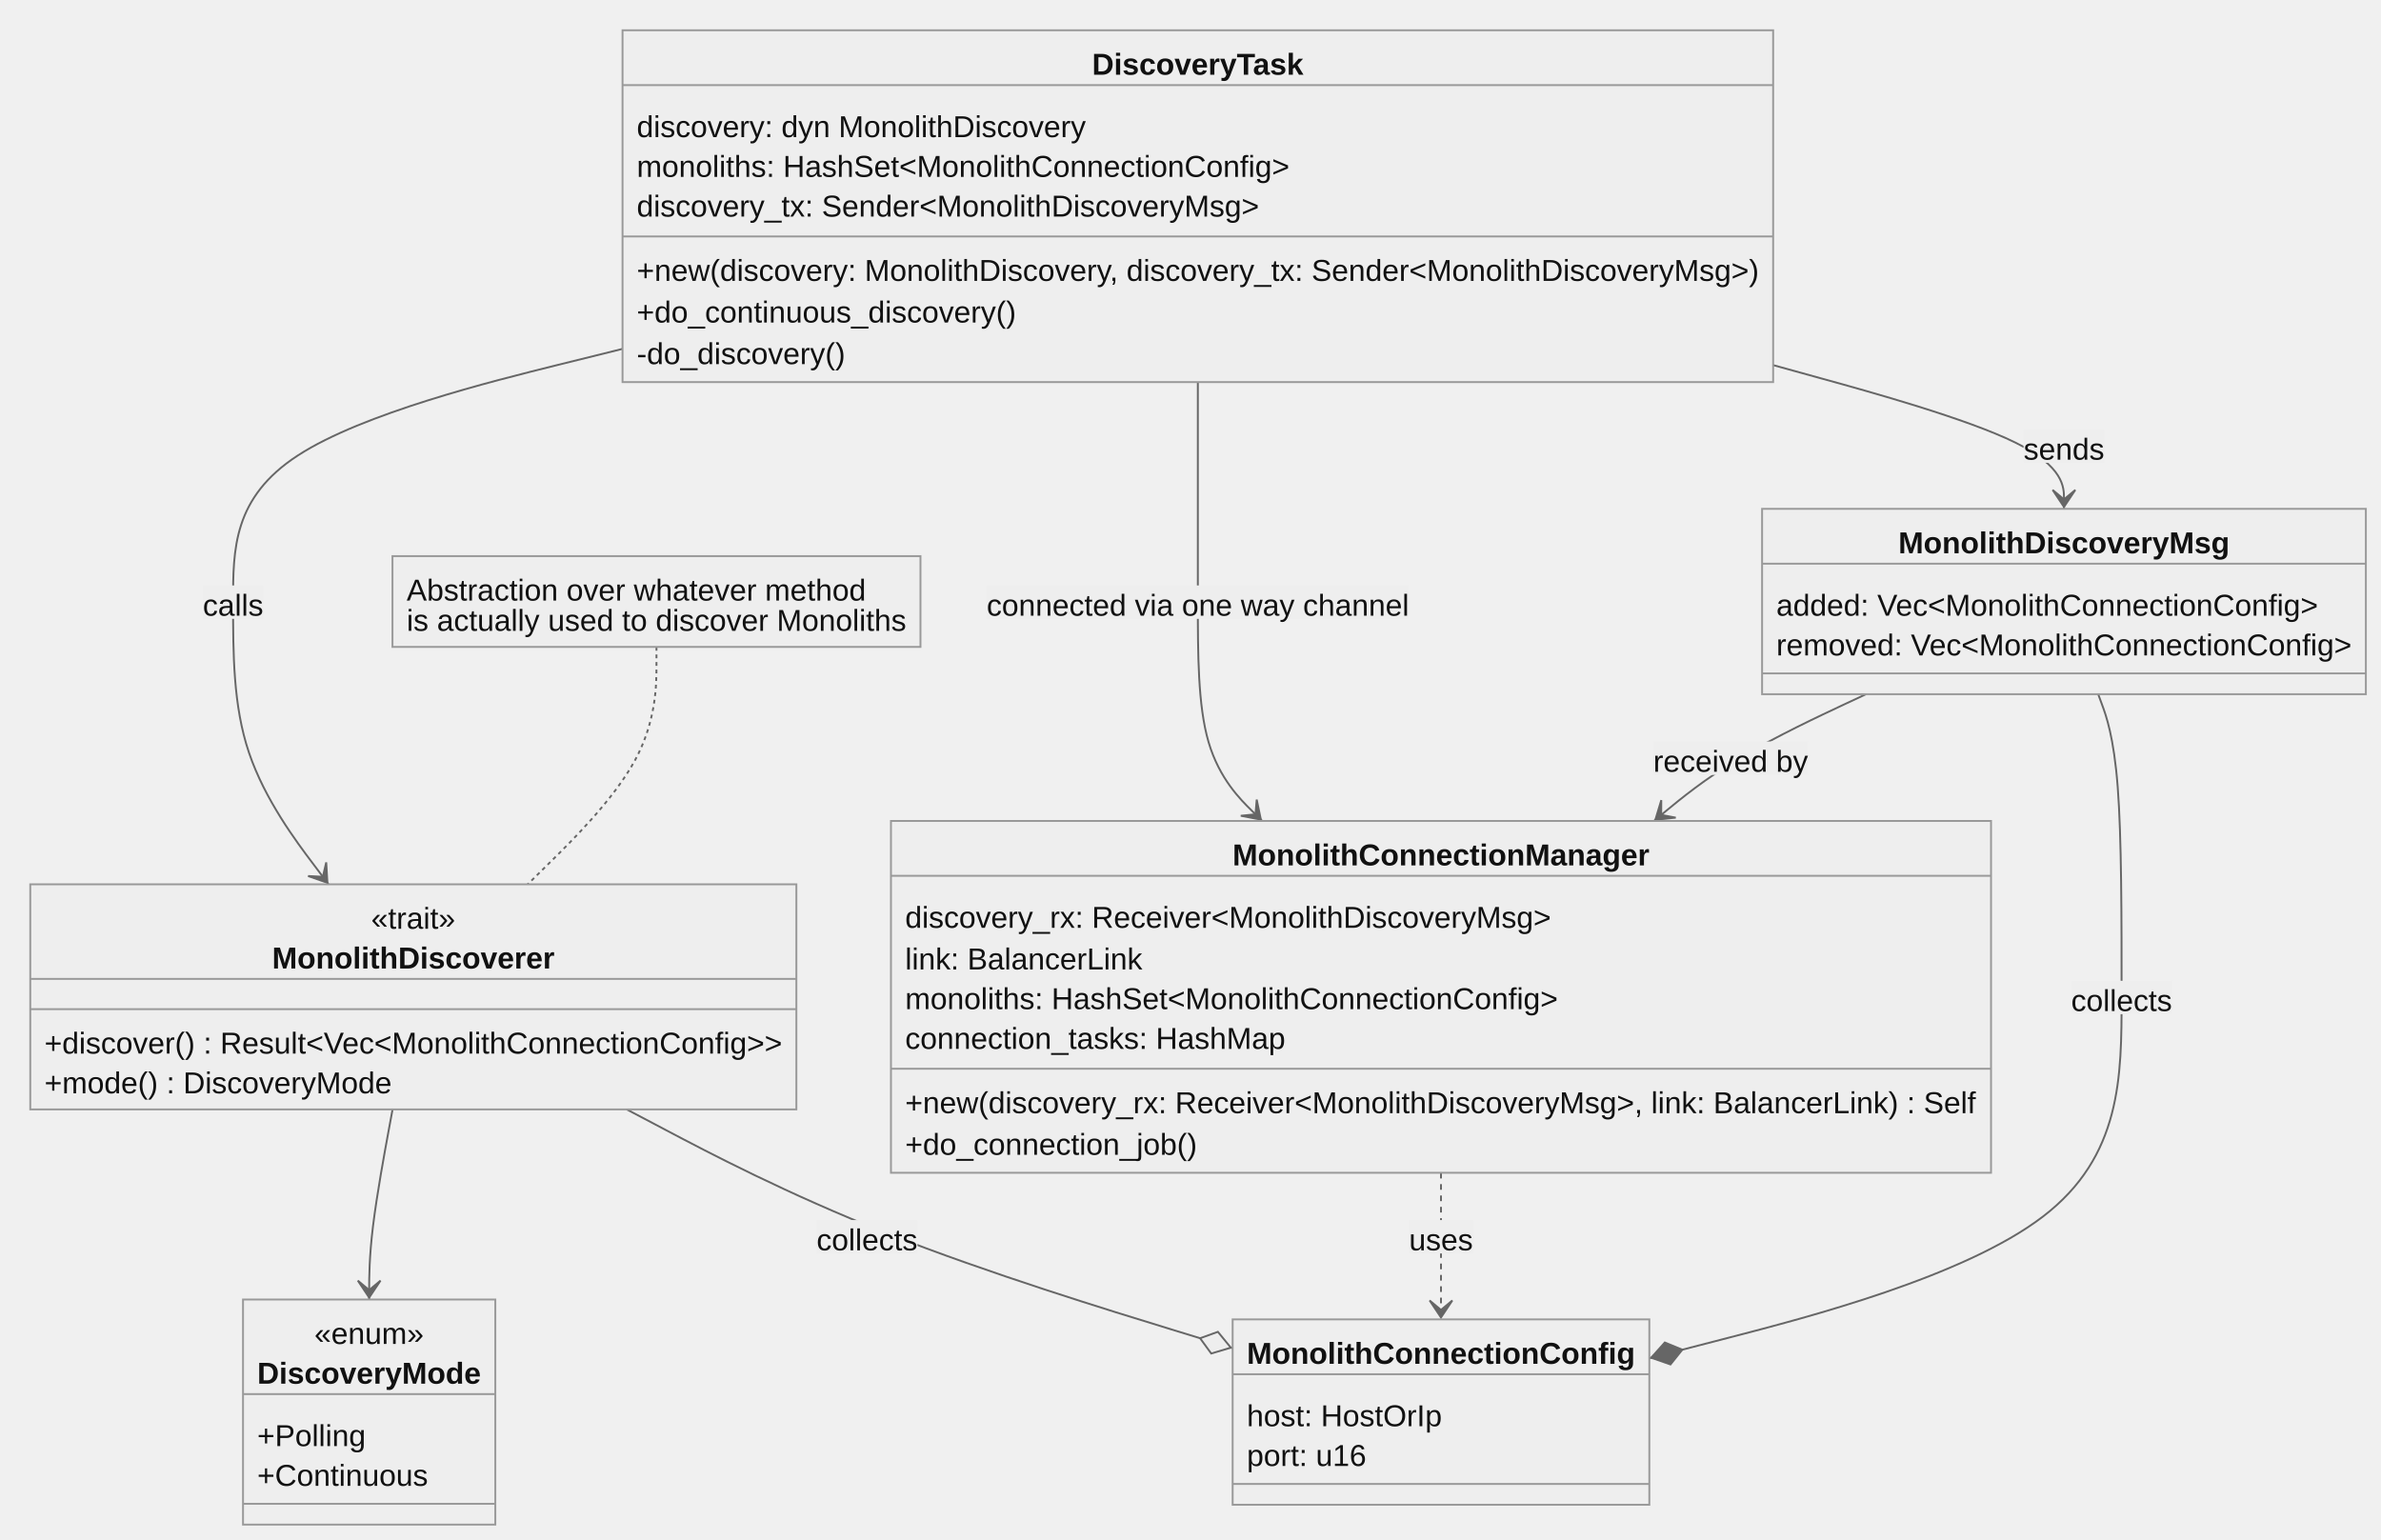
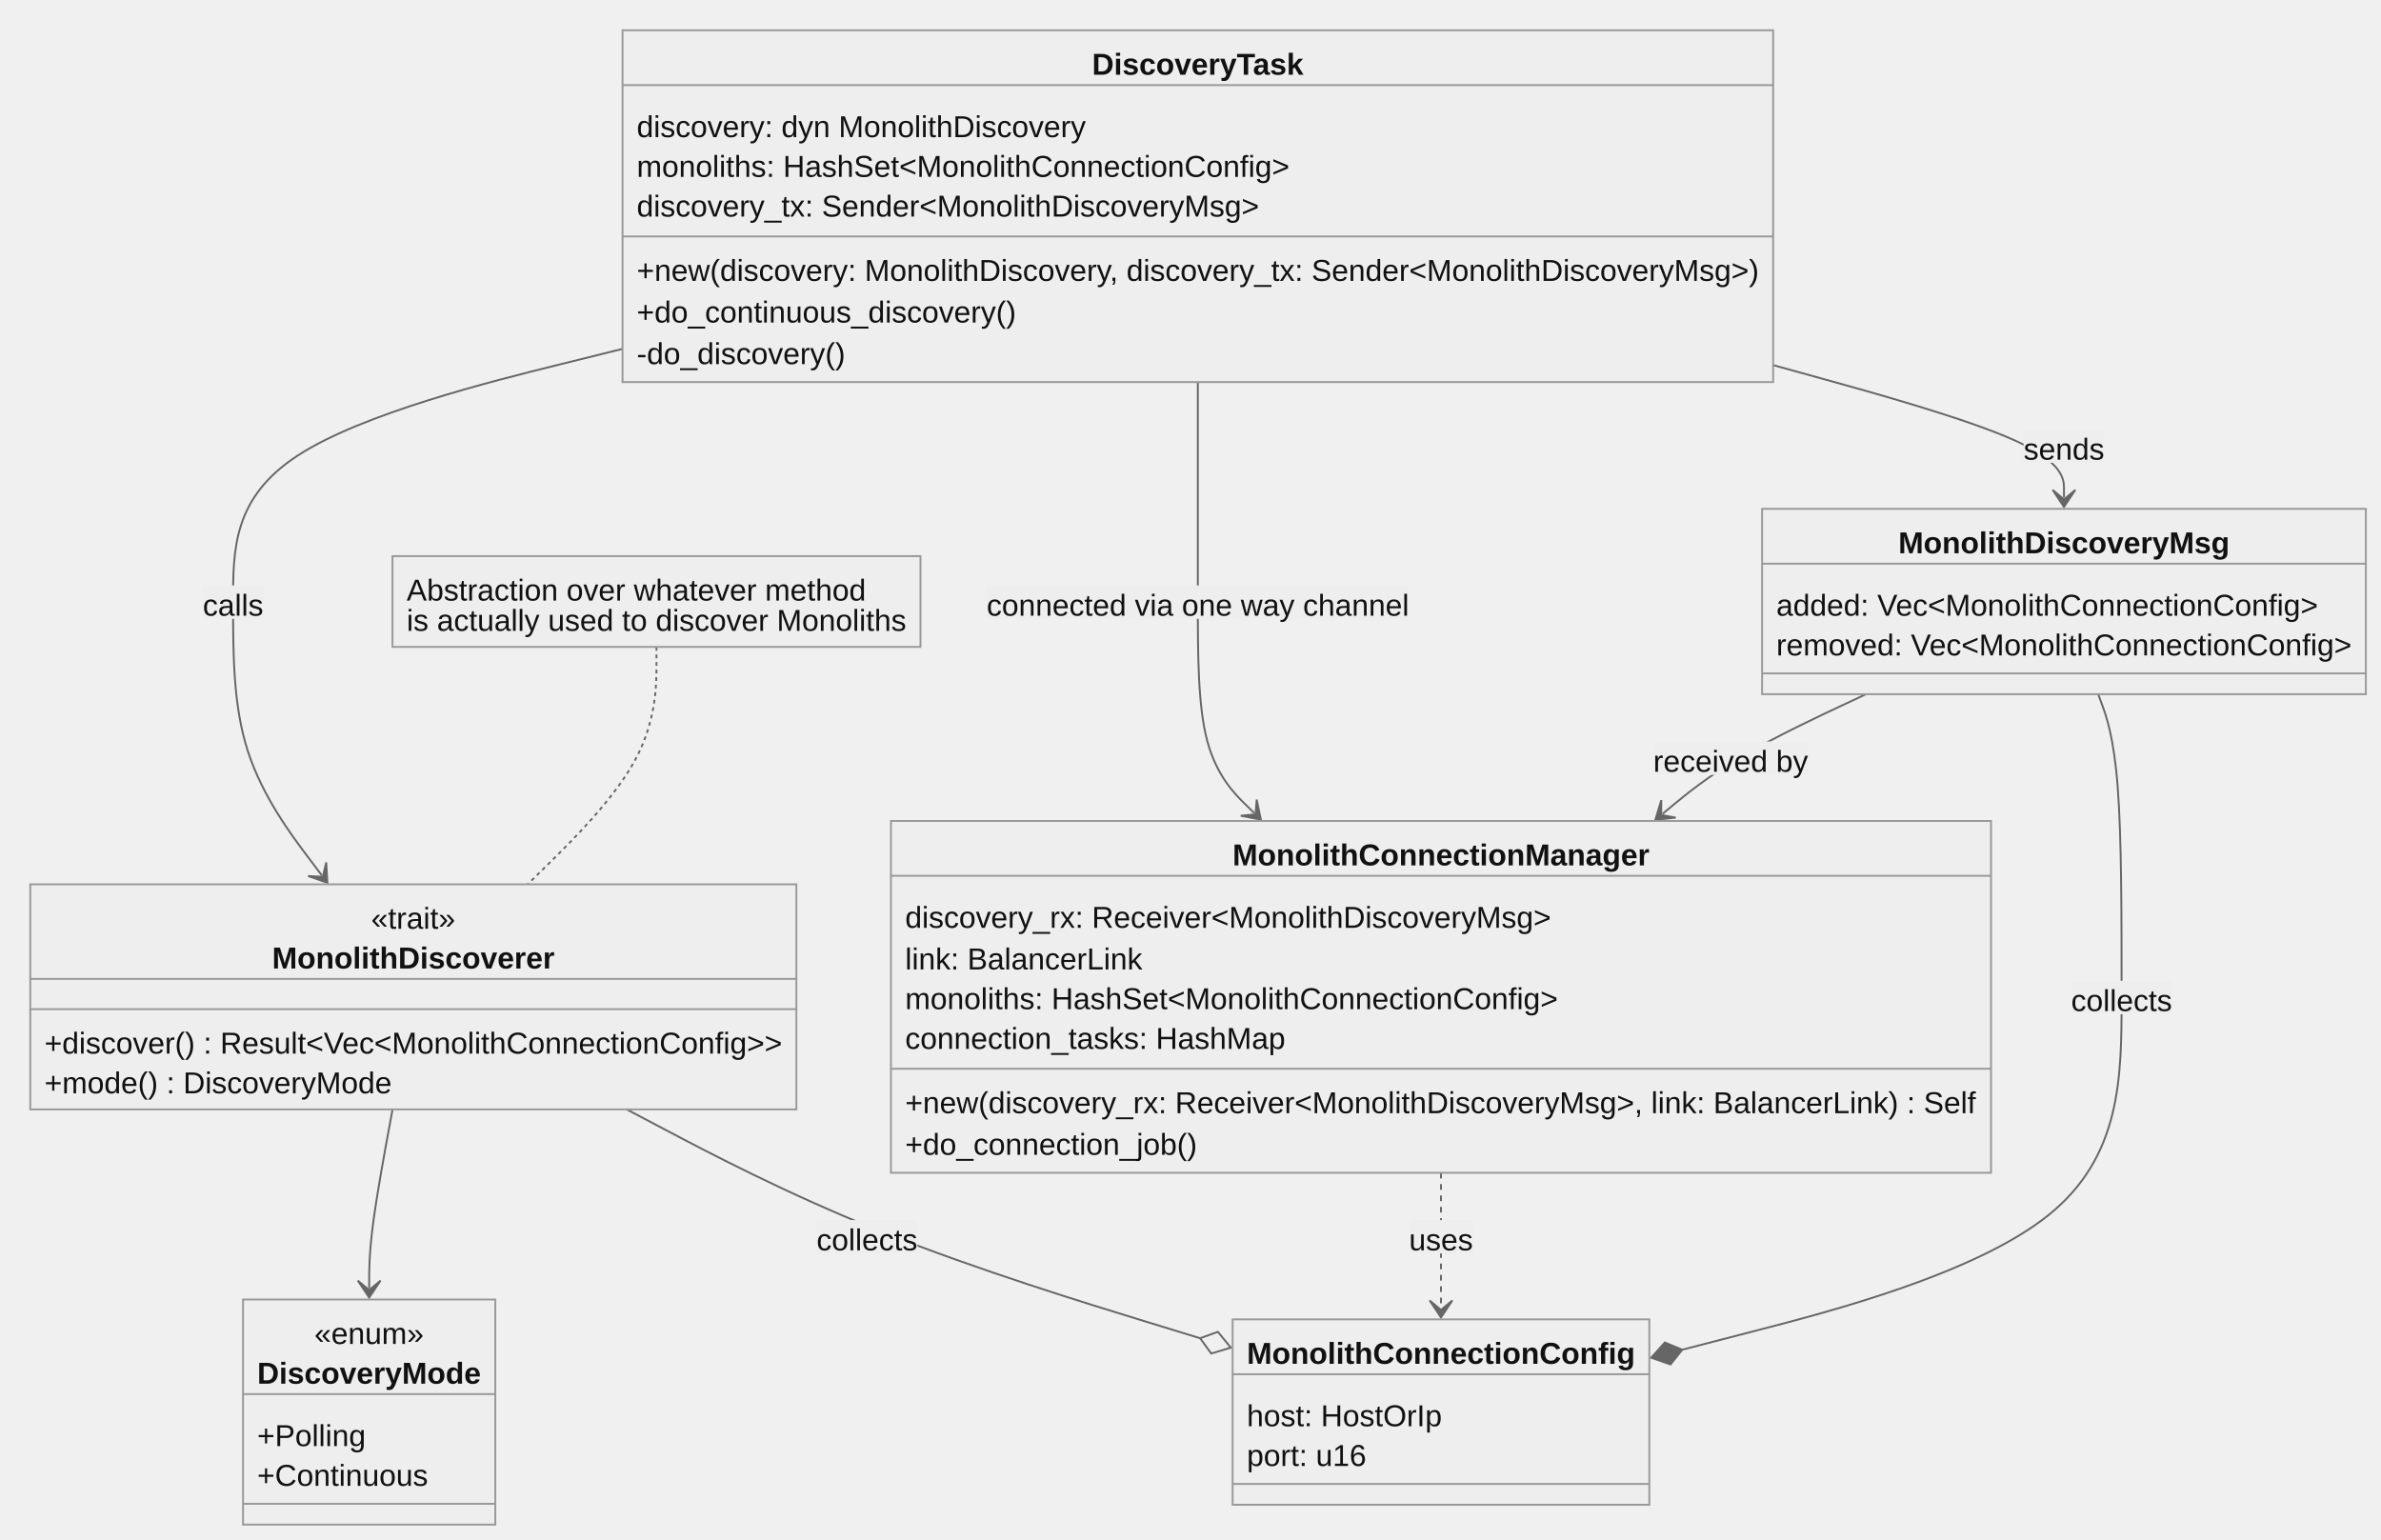
<svg xmlns="http://www.w3.org/2000/svg" aria-roledescription="classDiagram" role="graphics-document document" viewBox="-8 -8 1258.713 814" style="max-width: 1258.71px; background-color: white;" width="100%" id="my-svg">
-   <style>#my-svg{font-family:"trebuchet ms",verdana,arial,sans-serif;font-size:16px;fill:#000000;}#my-svg .error-icon{fill:#552222;}#my-svg .error-text{fill:#552222;stroke:#552222;}#my-svg .edge-thickness-normal{stroke-width:2px;}#my-svg .edge-thickness-thick{stroke-width:3.5px;}#my-svg .edge-pattern-solid{stroke-dasharray:0;}#my-svg .edge-pattern-dashed{stroke-dasharray:3;}#my-svg .edge-pattern-dotted{stroke-dasharray:2;}#my-svg .marker{fill:#666;stroke:#666;}#my-svg .marker.cross{stroke:#666;}#my-svg svg{font-family:"trebuchet ms",verdana,arial,sans-serif;font-size:16px;}#my-svg g.classGroup text{fill:#999;fill:#111111;stroke:none;font-family:"trebuchet ms",verdana,arial,sans-serif;font-size:10px;}#my-svg g.classGroup text .title{font-weight:bolder;}#my-svg .nodeLabel,#my-svg .edgeLabel{color:#111111;}#my-svg .edgeLabel .label rect{fill:#eee;}#my-svg .label text{fill:#111111;}#my-svg .edgeLabel .label span{background:#eee;}#my-svg .classTitle{font-weight:bolder;}#my-svg .node rect,#my-svg .node circle,#my-svg .node ellipse,#my-svg .node polygon,#my-svg .node path{fill:#eee;stroke:#999;stroke-width:1px;}#my-svg .divider{stroke:#999;stroke-width:1;}#my-svg g.clickable{cursor:pointer;}#my-svg g.classGroup rect{fill:#eee;stroke:#999;}#my-svg g.classGroup line{stroke:#999;stroke-width:1;}#my-svg .classLabel .box{stroke:none;stroke-width:0;fill:#eee;opacity:0.5;}#my-svg .classLabel .label{fill:#999;font-size:10px;}#my-svg .relation{stroke:#666;stroke-width:1;fill:none;}#my-svg .dashed-line{stroke-dasharray:3;}#my-svg .dotted-line{stroke-dasharray:1 2;}#my-svg #compositionStart,#my-svg .composition{fill:#666!important;stroke:#666!important;stroke-width:1;}#my-svg #compositionEnd,#my-svg .composition{fill:#666!important;stroke:#666!important;stroke-width:1;}#my-svg #dependencyStart,#my-svg .dependency{fill:#666!important;stroke:#666!important;stroke-width:1;}#my-svg #dependencyStart,#my-svg .dependency{fill:#666!important;stroke:#666!important;stroke-width:1;}#my-svg #extensionStart,#my-svg .extension{fill:#eee!important;stroke:#666!important;stroke-width:1;}#my-svg #extensionEnd,#my-svg .extension{fill:#eee!important;stroke:#666!important;stroke-width:1;}#my-svg #aggregationStart,#my-svg .aggregation{fill:#eee!important;stroke:#666!important;stroke-width:1;}#my-svg #aggregationEnd,#my-svg .aggregation{fill:#eee!important;stroke:#666!important;stroke-width:1;}#my-svg #lollipopStart,#my-svg .lollipop{fill:#eee!important;stroke:#666!important;stroke-width:1;}#my-svg #lollipopEnd,#my-svg .lollipop{fill:#eee!important;stroke:#666!important;stroke-width:1;}#my-svg .edgeTerminals{font-size:11px;}#my-svg .classTitleText{text-anchor:middle;font-size:18px;fill:#000000;}#my-svg :root{--mermaid-font-family:"trebuchet ms",verdana,arial,sans-serif;}</style>
+   <style>#my-svg{font-family:"trebuchet ms",verdana,arial,sans-serif;font-size:16px;fill:#000000;}#my-svg .error-icon{fill:#552222;}#my-svg .error-text{fill:#552222;stroke:#552222;}#my-svg .edge-thickness-normal{stroke-width:2px;}#my-svg .edge-thickness-thick{stroke-width:3.5px;}#my-svg .edge-pattern-solid{stroke-dasharray:0;}#my-svg .edge-pattern-dashed{stroke-dasharray:3;}#my-svg .edge-pattern-dotted{stroke-dasharray:2;}#my-svg .marker{fill:#666;stroke:#666;}#my-svg .marker.cross{stroke:#666;}#my-svg svg{font-family:"trebuchet ms",verdana,arial,sans-serif;font-size:16px;}#my-svg g.classGroup text{fill:#999;stroke:none;font-family:"trebuchet ms",verdana,arial,sans-serif;font-size:10px;}#my-svg g.classGroup text .title{font-weight:bolder;}#my-svg .nodeLabel,#my-svg .edgeLabel{color:#111111;}#my-svg .edgeLabel .label rect{fill:#eee;}#my-svg .label text{fill:#111111;}#my-svg .edgeLabel .label span{background:#eee;}#my-svg .classTitle{font-weight:bolder;}#my-svg .node rect,#my-svg .node circle,#my-svg .node ellipse,#my-svg .node polygon,#my-svg .node path{fill:#eee;stroke:#999;stroke-width:1px;}#my-svg .divider{stroke:#999;stroke-width:1;}#my-svg g.clickable{cursor:pointer;}#my-svg g.classGroup rect{fill:#eee;stroke:#999;}#my-svg g.classGroup line{stroke:#999;stroke-width:1;}#my-svg .classLabel .box{stroke:none;stroke-width:0;fill:#eee;opacity:0.5;}#my-svg .classLabel .label{fill:#999;font-size:10px;}#my-svg .relation{stroke:#666;stroke-width:1;fill:none;}#my-svg .dashed-line{stroke-dasharray:3;}#my-svg .dotted-line{stroke-dasharray:1 2;}#my-svg #compositionStart,#my-svg .composition{fill:#666!important;stroke:#666!important;stroke-width:1;}#my-svg #compositionEnd,#my-svg .composition{fill:#666!important;stroke:#666!important;stroke-width:1;}#my-svg #dependencyStart,#my-svg .dependency{fill:#666!important;stroke:#666!important;stroke-width:1;}#my-svg #dependencyStart,#my-svg .dependency{fill:#666!important;stroke:#666!important;stroke-width:1;}#my-svg #extensionStart,#my-svg .extension{fill:transparent!important;stroke:#666!important;stroke-width:1;}#my-svg #extensionEnd,#my-svg .extension{fill:transparent!important;stroke:#666!important;stroke-width:1;}#my-svg #aggregationStart,#my-svg .aggregation{fill:transparent!important;stroke:#666!important;stroke-width:1;}#my-svg #aggregationEnd,#my-svg .aggregation{fill:transparent!important;stroke:#666!important;stroke-width:1;}#my-svg #lollipopStart,#my-svg .lollipop{fill:#eee!important;stroke:#666!important;stroke-width:1;}#my-svg #lollipopEnd,#my-svg .lollipop{fill:#eee!important;stroke:#666!important;stroke-width:1;}#my-svg .edgeTerminals{font-size:11px;}#my-svg .classTitleText{text-anchor:middle;font-size:18px;fill:#000000;}#my-svg :root{--mermaid-font-family:"trebuchet ms",verdana,arial,sans-serif;}</style>
  <g>
    <defs>
-       <marker orient="auto" markerHeight="240" markerWidth="190" refY="7" refX="0" class="marker aggregation classDiagram" id="classDiagram-aggregationStart">
-         <path d="M 18,7 L9,13 L1,7 L9,1 Z" />
-       </marker>
-     </defs>
-     <defs>
-       <marker orient="auto" markerHeight="28" markerWidth="20" refY="7" refX="19" class="marker aggregation classDiagram" id="classDiagram-aggregationEnd">
-         <path d="M 18,7 L9,13 L1,7 L9,1 Z" />
-       </marker>
-     </defs>
-     <defs>
-       <marker orient="auto" markerHeight="240" markerWidth="190" refY="7" refX="0" class="marker extension classDiagram" id="classDiagram-extensionStart">
+       <marker orient="auto" markerHeight="240" markerWidth="190" refY="7" refX="18" class="marker aggregation classDiagram" id="my-svg_classDiagram-aggregationStart">
+         <path d="M 18,7 L9,13 L1,7 L9,1 Z" />
+       </marker>
+     </defs>
+     <defs>
+       <marker orient="auto" markerHeight="28" markerWidth="20" refY="7" refX="1" class="marker aggregation classDiagram" id="my-svg_classDiagram-aggregationEnd">
+         <path d="M 18,7 L9,13 L1,7 L9,1 Z" />
+       </marker>
+     </defs>
+     <defs>
+       <marker orient="auto" markerHeight="240" markerWidth="190" refY="7" refX="18" class="marker extension classDiagram" id="my-svg_classDiagram-extensionStart">
        <path d="M 1,7 L18,13 V 1 Z" />
      </marker>
    </defs>
    <defs>
-       <marker orient="auto" markerHeight="28" markerWidth="20" refY="7" refX="19" class="marker extension classDiagram" id="classDiagram-extensionEnd">
+       <marker orient="auto" markerHeight="28" markerWidth="20" refY="7" refX="1" class="marker extension classDiagram" id="my-svg_classDiagram-extensionEnd">
        <path d="M 1,1 V 13 L18,7 Z" />
      </marker>
    </defs>
    <defs>
-       <marker orient="auto" markerHeight="240" markerWidth="190" refY="7" refX="0" class="marker composition classDiagram" id="classDiagram-compositionStart">
-         <path d="M 18,7 L9,13 L1,7 L9,1 Z" />
-       </marker>
-     </defs>
-     <defs>
-       <marker orient="auto" markerHeight="28" markerWidth="20" refY="7" refX="19" class="marker composition classDiagram" id="classDiagram-compositionEnd">
-         <path d="M 18,7 L9,13 L1,7 L9,1 Z" />
-       </marker>
-     </defs>
-     <defs>
-       <marker orient="auto" markerHeight="240" markerWidth="190" refY="7" refX="0" class="marker dependency classDiagram" id="classDiagram-dependencyStart">
+       <marker orient="auto" markerHeight="240" markerWidth="190" refY="7" refX="18" class="marker composition classDiagram" id="my-svg_classDiagram-compositionStart">
+         <path d="M 18,7 L9,13 L1,7 L9,1 Z" />
+       </marker>
+     </defs>
+     <defs>
+       <marker orient="auto" markerHeight="28" markerWidth="20" refY="7" refX="1" class="marker composition classDiagram" id="my-svg_classDiagram-compositionEnd">
+         <path d="M 18,7 L9,13 L1,7 L9,1 Z" />
+       </marker>
+     </defs>
+     <defs>
+       <marker orient="auto" markerHeight="240" markerWidth="190" refY="7" refX="6" class="marker dependency classDiagram" id="my-svg_classDiagram-dependencyStart">
        <path d="M 5,7 L9,13 L1,7 L9,1 Z" />
      </marker>
    </defs>
    <defs>
-       <marker orient="auto" markerHeight="28" markerWidth="20" refY="7" refX="19" class="marker dependency classDiagram" id="classDiagram-dependencyEnd">
+       <marker orient="auto" markerHeight="28" markerWidth="20" refY="7" refX="13" class="marker dependency classDiagram" id="my-svg_classDiagram-dependencyEnd">
        <path d="M 18,7 L9,13 L14,7 L9,1 Z" />
      </marker>
    </defs>
    <defs>
-       <marker orient="auto" markerHeight="240" markerWidth="190" refY="7" refX="0" class="marker lollipop classDiagram" id="classDiagram-lollipopStart">
-         <circle r="6" cy="7" cx="6" fill="white" stroke="black" />
+       <marker orient="auto" markerHeight="240" markerWidth="190" refY="7" refX="13" class="marker lollipop classDiagram" id="my-svg_classDiagram-lollipopStart">
+         <circle r="6" cy="7" cx="7" fill="transparent" stroke="black" />
+       </marker>
+     </defs>
+     <defs>
+       <marker orient="auto" markerHeight="240" markerWidth="190" refY="7" refX="1" class="marker lollipop classDiagram" id="my-svg_classDiagram-lollipopEnd">
+         <circle r="6" cy="7" cx="7" fill="transparent" stroke="black" />
      </marker>
    </defs>
    <g class="root">
      <g class="clusters" />
      <g class="edgePaths">
-         <path marker-end="url(#classDiagram-dependencyEnd)" style="fill:none" class="edge-pattern-solid relation" id="id1" d="M929.369,185.023L954.994,192.103C980.619,199.182,1031.869,213.341,1057.494,226.004C1083.119,238.667,1083.119,249.833,1083.119,255.417L1083.119,261" />
-         <path marker-end="url(#classDiagram-dependencyEnd)" style="fill:none" class="edge-pattern-solid relation" id="id2" d="M625.236,194L625.236,199.583C625.236,205.167,625.236,216.333,625.236,235.667C625.236,255,625.236,282.5,625.236,310C625.236,337.5,625.236,365,630.91,384.333C636.583,403.667,647.93,414.833,653.603,420.417L659.277,426" />
-         <path marker-end="url(#classDiagram-compositionEnd)" style="fill:none" class="edge-pattern-solid relation" id="id3" d="M1101.209,359L1103.27,364.583C1105.331,370.167,1109.454,381.333,1111.515,408C1113.576,434.667,1113.576,476.833,1113.576,519C1113.576,561.167,1113.576,603.333,1071.966,635.172C1030.357,667.01,947.137,688.521,905.528,699.276L863.918,710.031" />
-         <path marker-end="url(#classDiagram-dependencyEnd)" style="fill:none" class="edge-pattern-solid relation" id="id4" d="M978.45,359L966.524,364.583C954.597,370.167,930.744,381.333,912.059,392.5C893.375,403.667,879.859,414.833,873.101,420.417L866.343,426" />
-         <path marker-end="url(#classDiagram-aggregationEnd)" style="fill:none" class="edge-pattern-solid relation" id="id5" d="M323.315,578.5L344.487,589.667C365.66,600.833,408.005,623.167,461.392,644.207C514.779,665.247,579.208,684.995,611.422,694.868L643.637,704.742" />
-         <path marker-end="url(#classDiagram-dependencyEnd)" style="fill:none" class="edge-pattern-solid relation" id="id6" d="M321.104,176.434L286.789,184.945C252.474,193.456,183.844,210.478,149.53,232.739C115.215,255,115.215,282.5,115.215,310C115.215,337.5,115.215,365,123.626,389.917C132.037,414.833,148.86,437.167,157.271,448.333L165.682,459.5" />
-         <path marker-end="url(#classDiagram-dependencyEnd)" style="fill:none" class="edge-pattern-solid relation" id="id7" d="M199.522,578.5L197.462,589.667C195.401,600.833,191.281,623.167,189.22,639.917C187.16,656.667,187.16,667.833,187.16,673.417L187.16,679" />
-         <path marker-end="url(#classDiagram-dependencyEnd)" style="fill:none" class="edge-pattern-dashed relation" id="id8" d="M753.777,612L753.777,617.583C753.777,623.167,753.777,634.333,753.777,647.25C753.777,660.167,753.777,674.833,753.777,682.167L753.777,689.5" />
+         <path marker-end="url(#my-svg_classDiagram-dependencyEnd)" style="fill:none" class="edge-pattern-solid relation" id="id1" d="M929.369,185.023L954.994,192.103C980.619,199.182,1031.869,213.341,1057.494,225.004C1083.119,236.667,1083.119,245.833,1083.119,250.417L1083.119,255" />
+         <path marker-end="url(#my-svg_classDiagram-dependencyEnd)" style="fill:none" class="edge-pattern-solid relation" id="id2" d="M625.236,194L625.236,199.583C625.236,205.167,625.236,216.333,625.236,235.667C625.236,255,625.236,282.5,625.236,310C625.236,337.5,625.236,365,630.197,383.632C635.158,402.264,645.079,412.028,650.04,416.91L655,421.791" />
+         <path marker-end="url(#my-svg_classDiagram-compositionEnd)" style="fill:none" class="edge-pattern-solid relation" id="id3" d="M1101.209,359L1103.27,364.583C1105.331,370.167,1109.454,381.333,1111.515,408C1113.576,434.667,1113.576,476.833,1113.576,519C1113.576,561.167,1113.576,603.333,1074.871,634.421C1036.166,665.509,958.756,685.518,920.05,695.522L881.345,705.527" />
+         <path marker-end="url(#my-svg_classDiagram-dependencyEnd)" style="fill:none" class="edge-pattern-solid relation" id="id4" d="M978.45,359L966.524,364.583C954.597,370.167,930.744,381.333,912.83,391.863C894.917,402.393,882.942,412.286,876.955,417.232L870.968,422.178" />
+         <path marker-end="url(#my-svg_classDiagram-aggregationEnd)" style="fill:none" class="edge-pattern-solid relation" id="id5" d="M323.315,578.5L344.487,589.667C365.66,600.833,408.005,623.167,458.523,643.328C509.042,663.489,567.734,681.478,597.081,690.473L626.427,699.467" />
+         <path marker-end="url(#my-svg_classDiagram-dependencyEnd)" style="fill:none" class="edge-pattern-solid relation" id="id6" d="M321.104,176.434L286.789,184.945C252.474,193.456,183.844,210.478,149.53,232.739C115.215,255,115.215,282.5,115.215,310C115.215,337.5,115.215,365,123.024,389.118C130.834,413.236,146.453,433.972,154.263,444.34L162.072,454.707" />
+         <path marker-end="url(#my-svg_classDiagram-dependencyEnd)" style="fill:none" class="edge-pattern-solid relation" id="id7" d="M199.522,578.5L197.462,589.667C195.401,600.833,191.281,623.167,189.22,638.917C187.16,654.667,187.16,663.833,187.16,668.417L187.16,673" />
+         <path marker-end="url(#my-svg_classDiagram-dependencyEnd)" style="fill:none" class="edge-pattern-dashed relation" id="id8" d="M753.777,612L753.777,617.583C753.777,623.167,753.777,634.333,753.777,646.25C753.777,658.167,753.777,670.833,753.777,677.167L753.777,683.5" />
        <path style="fill:none" class="edge-pattern-dotted relation" id="edgeNote9" d="M339.041,334L339.041,343.75C339.041,353.5,339.041,373,327.694,393.917C316.347,414.833,293.654,437.167,282.307,448.333L270.96,459.5" />
      </g>
      <g class="edgeLabels">
        <g transform="translate(1083.119, 227.5)" class="edgeLabel">
          <g transform="translate(-21.35156, -8.5)" class="label">
            <rect height="17.661" width="42.68" ry="0" rx="0" />
            <text style="">
              <tspan class="row" x="0" dy="1em" xml:space="preserve">sends</tspan>
            </text>
          </g>
        </g>
        <g transform="translate(625.2363, 310)" class="edgeLabel">
          <g transform="translate(-111.6328, -8.5)" class="label">
            <rect height="17.661" width="222.992" ry="0" rx="0" />
            <text style="">
              <tspan class="row" x="0" dy="1em" xml:space="preserve">connected via one way channel</tspan>
            </text>
          </g>
        </g>
        <g transform="translate(1113.576, 519)" class="edgeLabel">
          <g transform="translate(-26.67969, -8.5)" class="label">
            <rect height="17.661" width="53.322" ry="0" rx="0" />
            <text style="">
              <tspan class="row" x="0" dy="1em" xml:space="preserve">collects</tspan>
            </text>
          </g>
        </g>
        <g transform="translate(906.8906, 392.5)" class="edgeLabel">
          <g transform="translate(-40.91406, -8.5)" class="label">
            <rect height="17.661" width="81.756" ry="0" rx="0" />
            <text style="">
              <tspan class="row" x="0" dy="1em" xml:space="preserve">received by</tspan>
            </text>
          </g>
        </g>
        <g transform="translate(450.3496, 645.5)" class="edgeLabel">
          <g transform="translate(-26.67969, -8.5)" class="label">
            <rect height="17.661" width="53.322" ry="0" rx="0" />
            <text style="">
              <tspan class="row" x="0" dy="1em" xml:space="preserve">collects</tspan>
            </text>
          </g>
        </g>
        <g transform="translate(115.2148, 310)" class="edgeLabel">
          <g transform="translate(-16.00781, -8.5)" class="label">
            <rect height="17.661" width="32.005" ry="0" rx="0" />
            <text style="">
              <tspan class="row" x="0" dy="1em" xml:space="preserve">calls</tspan>
            </text>
          </g>
        </g>
        <g class="edgeLabel">
          <g transform="translate(0, 0)" class="label">
            <rect height="0" width="0" ry="0" rx="0" />
            <text style="">
              <tspan class="row" x="0" dy="1em" xml:space="preserve" />
            </text>
          </g>
        </g>
        <g transform="translate(753.7773, 645.5)" class="edgeLabel">
          <g transform="translate(-16.89844, -8.5)" class="label">
            <rect height="17.661" width="33.792" ry="0" rx="0" />
            <text style="">
              <tspan class="row" x="0" dy="1em" xml:space="preserve">uses</tspan>
            </text>
          </g>
        </g>
        <g class="edgeLabel">
          <g transform="translate(0, 0)" class="label">
            <rect height="0" width="0" ry="0" rx="0" />
            <text style="">
              <tspan class="row" x="0" dy="1em" xml:space="preserve" />
            </text>
          </g>
        </g>
      </g>
      <g class="nodes">
        <g transform="translate(210.5, 519)" id="classId-MonolithDiscoverer-0" class="node default">
          <rect height="119" width="405" y="-59.5" x="-202.5" class="outer title-state" />
          <line y2="-9.5" y1="-9.5" x2="202.5" x1="-202.5" class="divider" />
          <line y2="6.5" y1="6.5" x2="202.5" x1="-202.5" class="divider" />
          <g class="label">
            <text transform="translate( -22.28516, -52)" style="">
              <tspan class="title-row" x="0" dy="1em" xml:space="preserve">«trait»</tspan>
            </text>
            <text transform="translate( -74.67969, -31)" class="classTitle" style="">
              <tspan class="title-row" x="0" dy="1em" xml:space="preserve">MonolithDiscoverer</tspan>
            </text>
            <text transform="translate( -195, 14)" style="">
              <tspan class="title-row" x="0" dy="1em" xml:space="preserve">+discover() : Result&lt;Vec&lt;MonolithConnectionConfig&gt;&gt;</tspan>
            </text>
            <text transform="translate( -195, 35)" style="">
              <tspan class="title-row" x="0" dy="1em" xml:space="preserve">+mode() : DiscoveryMode</tspan>
            </text>
          </g>
        </g>
        <g transform="translate(187.1602, 738.5)" id="classId-DiscoveryMode-1" class="node default">
          <rect height="119" width="133.367" y="-59.5" x="-66.684" class="outer title-state" />
          <line y2="-9.5" y1="-9.5" x2="66.684" x1="-66.684" class="divider" />
          <line y2="48.5" y1="48.5" x2="66.684" x1="-66.684" class="divider" />
          <g class="label">
            <text transform="translate( -28.96094, -52)" style="">
              <tspan class="title-row" x="0" dy="1em" xml:space="preserve">«enum»</tspan>
            </text>
            <text transform="translate( -59.18359, -31)" class="classTitle" style="">
              <tspan class="title-row" x="0" dy="1em" xml:space="preserve">DiscoveryMode</tspan>
            </text>
            <text transform="translate( -59.18359, 2)" style="">
              <tspan class="title-row" x="0" dy="1em" xml:space="preserve">+Polling</tspan>
            </text>
            <text transform="translate( -59.18359, 23)" style="">
              <tspan class="title-row" x="0" dy="1em" xml:space="preserve">+Continuous</tspan>
            </text>
          </g>
        </g>
        <g transform="translate(625.2363, 101)" id="classId-DiscoveryTask-2" class="node default">
          <rect height="186" width="608.266" y="-93" x="-304.133" class="outer title-state" />
          <line y2="-64" y1="-64" x2="304.133" x1="-304.133" class="divider" />
          <line y2="16" y1="16" x2="304.133" x1="-304.133" class="divider" />
          <g class="label">
            <text style="">
              <tspan class="title-row" x="0" dy="1em" xml:space="preserve" />
            </text>
            <text transform="translate( -55.9375, -85.5)" class="classTitle" style="">
              <tspan class="title-row" x="0" dy="1em" xml:space="preserve">DiscoveryTask</tspan>
            </text>
            <text transform="translate( -296.6328, -52.5)" style="">
              <tspan class="title-row" x="0" dy="1em" xml:space="preserve">discovery: dyn MonolithDiscovery</tspan>
            </text>
            <text transform="translate( -296.6328, -31.5)" style="">
              <tspan class="title-row" x="0" dy="1em" xml:space="preserve">monoliths: HashSet&lt;MonolithConnectionConfig&gt;</tspan>
            </text>
            <text transform="translate( -296.6328, -10.5)" style="">
              <tspan class="title-row" x="0" dy="1em" xml:space="preserve">discovery_tx: Sender&lt;MonolithDiscoveryMsg&gt;</tspan>
            </text>
            <text transform="translate( -296.6328, 23.5)" style="">
              <tspan class="title-row" x="0" dy="1em" xml:space="preserve">+new(discovery: MonolithDiscovery, discovery_tx: Sender&lt;MonolithDiscoveryMsg&gt;)</tspan>
            </text>
            <text transform="translate( -296.6328, 45.5)" style="">
              <tspan class="title-row" x="0" dy="1em" xml:space="preserve">+do_continuous_discovery()</tspan>
            </text>
            <text transform="translate( -296.6328, 67.5)" style="">
              <tspan class="title-row" x="0" dy="1em" xml:space="preserve">-do_discovery()</tspan>
            </text>
          </g>
        </g>
        <g transform="translate(1083.119, 310)" id="classId-MonolithDiscoveryMsg-3" class="node default">
          <rect height="98" width="319.188" y="-49" x="-159.594" class="outer title-state" />
          <line y2="-20" y1="-20" x2="159.594" x1="-159.594" class="divider" />
          <line y2="38" y1="38" x2="159.594" x1="-159.594" class="divider" />
          <g class="label">
            <text style="">
              <tspan class="title-row" x="0" dy="1em" xml:space="preserve" />
            </text>
            <text transform="translate( -87.57031, -41.5)" class="classTitle" style="">
              <tspan class="title-row" x="0" dy="1em" xml:space="preserve">MonolithDiscoveryMsg</tspan>
            </text>
            <text transform="translate( -152.0938, -8.5)" style="">
              <tspan class="title-row" x="0" dy="1em" xml:space="preserve">added: Vec&lt;MonolithConnectionConfig&gt;</tspan>
            </text>
            <text transform="translate( -152.0938, 12.5)" style="">
              <tspan class="title-row" x="0" dy="1em" xml:space="preserve">removed: Vec&lt;MonolithConnectionConfig&gt;</tspan>
            </text>
          </g>
        </g>
        <g transform="translate(753.7773, 519)" id="classId-MonolithConnectionManager-4" class="node default">
          <rect height="186" width="581.555" y="-93" x="-290.777" class="outer title-state" />
          <line y2="-64" y1="-64" x2="290.777" x1="-290.777" class="divider" />
          <line y2="38" y1="38" x2="290.777" x1="-290.777" class="divider" />
          <g class="label">
            <text style="">
              <tspan class="title-row" x="0" dy="1em" xml:space="preserve" />
            </text>
            <text transform="translate( -110.2188, -85.5)" class="classTitle" style="">
              <tspan class="title-row" x="0" dy="1em" xml:space="preserve">MonolithConnectionManager</tspan>
            </text>
            <text transform="translate( -283.2773, -52.5)" style="">
              <tspan class="title-row" x="0" dy="1em" xml:space="preserve">discovery_rx: Receiver&lt;MonolithDiscoveryMsg&gt;</tspan>
            </text>
            <text transform="translate( -283.2773, -30.5)" style="">
              <tspan class="title-row" x="0" dy="1em" xml:space="preserve">link: BalancerLink</tspan>
            </text>
            <text transform="translate( -283.2773, -9.5)" style="">
              <tspan class="title-row" x="0" dy="1em" xml:space="preserve">monoliths: HashSet&lt;MonolithConnectionConfig&gt;</tspan>
            </text>
            <text transform="translate( -283.2773, 11.5)" style="">
              <tspan class="title-row" x="0" dy="1em" xml:space="preserve">connection_tasks: HashMap</tspan>
            </text>
            <text transform="translate( -283.2773, 45.5)" style="">
              <tspan class="title-row" x="0" dy="1em" xml:space="preserve">+new(discovery_rx: Receiver&lt;MonolithDiscoveryMsg&gt;, link: BalancerLink) : Self</tspan>
            </text>
            <text transform="translate( -283.2773, 67.5)" style="">
              <tspan class="title-row" x="0" dy="1em" xml:space="preserve">+do_connection_job()</tspan>
            </text>
          </g>
        </g>
        <g transform="translate(753.7773, 738.5)" id="classId-MonolithConnectionConfig-5" class="node default">
          <rect height="98" width="220.281" y="-49" x="-110.141" class="outer title-state" />
          <line y2="-20" y1="-20" x2="110.141" x1="-110.141" class="divider" />
          <line y2="38" y1="38" x2="110.141" x1="-110.141" class="divider" />
          <g class="label">
            <text style="">
              <tspan class="title-row" x="0" dy="1em" xml:space="preserve" />
            </text>
            <text transform="translate( -102.6406, -41.5)" class="classTitle" style="">
              <tspan class="title-row" x="0" dy="1em" xml:space="preserve">MonolithConnectionConfig</tspan>
            </text>
            <text transform="translate( -102.6406, -8.5)" style="">
              <tspan class="title-row" x="0" dy="1em" xml:space="preserve">host: HostOrIp</tspan>
            </text>
            <text transform="translate( -102.6406, 12.5)" style="">
              <tspan class="title-row" x="0" dy="1em" xml:space="preserve">port: u16</tspan>
            </text>
          </g>
        </g>
        <g transform="translate(339.041, 310)" id="note0" class="node undefined">
          <rect height="48" width="279.125" y="-24" x="-139.562" ry="0" rx="0" />
          <g transform="translate(-132.0625, -16.5)" style="" class="label">
            <rect />
            <text style="">
              <tspan class="row" x="0" dy="1em" xml:space="preserve">Abstraction over whatever method</tspan>
              <tspan class="row" x="0" dy="1em" xml:space="preserve">is actually used to discover Monoliths</tspan>
            </text>
          </g>
        </g>
      </g>
    </g>
  </g>
</svg>
